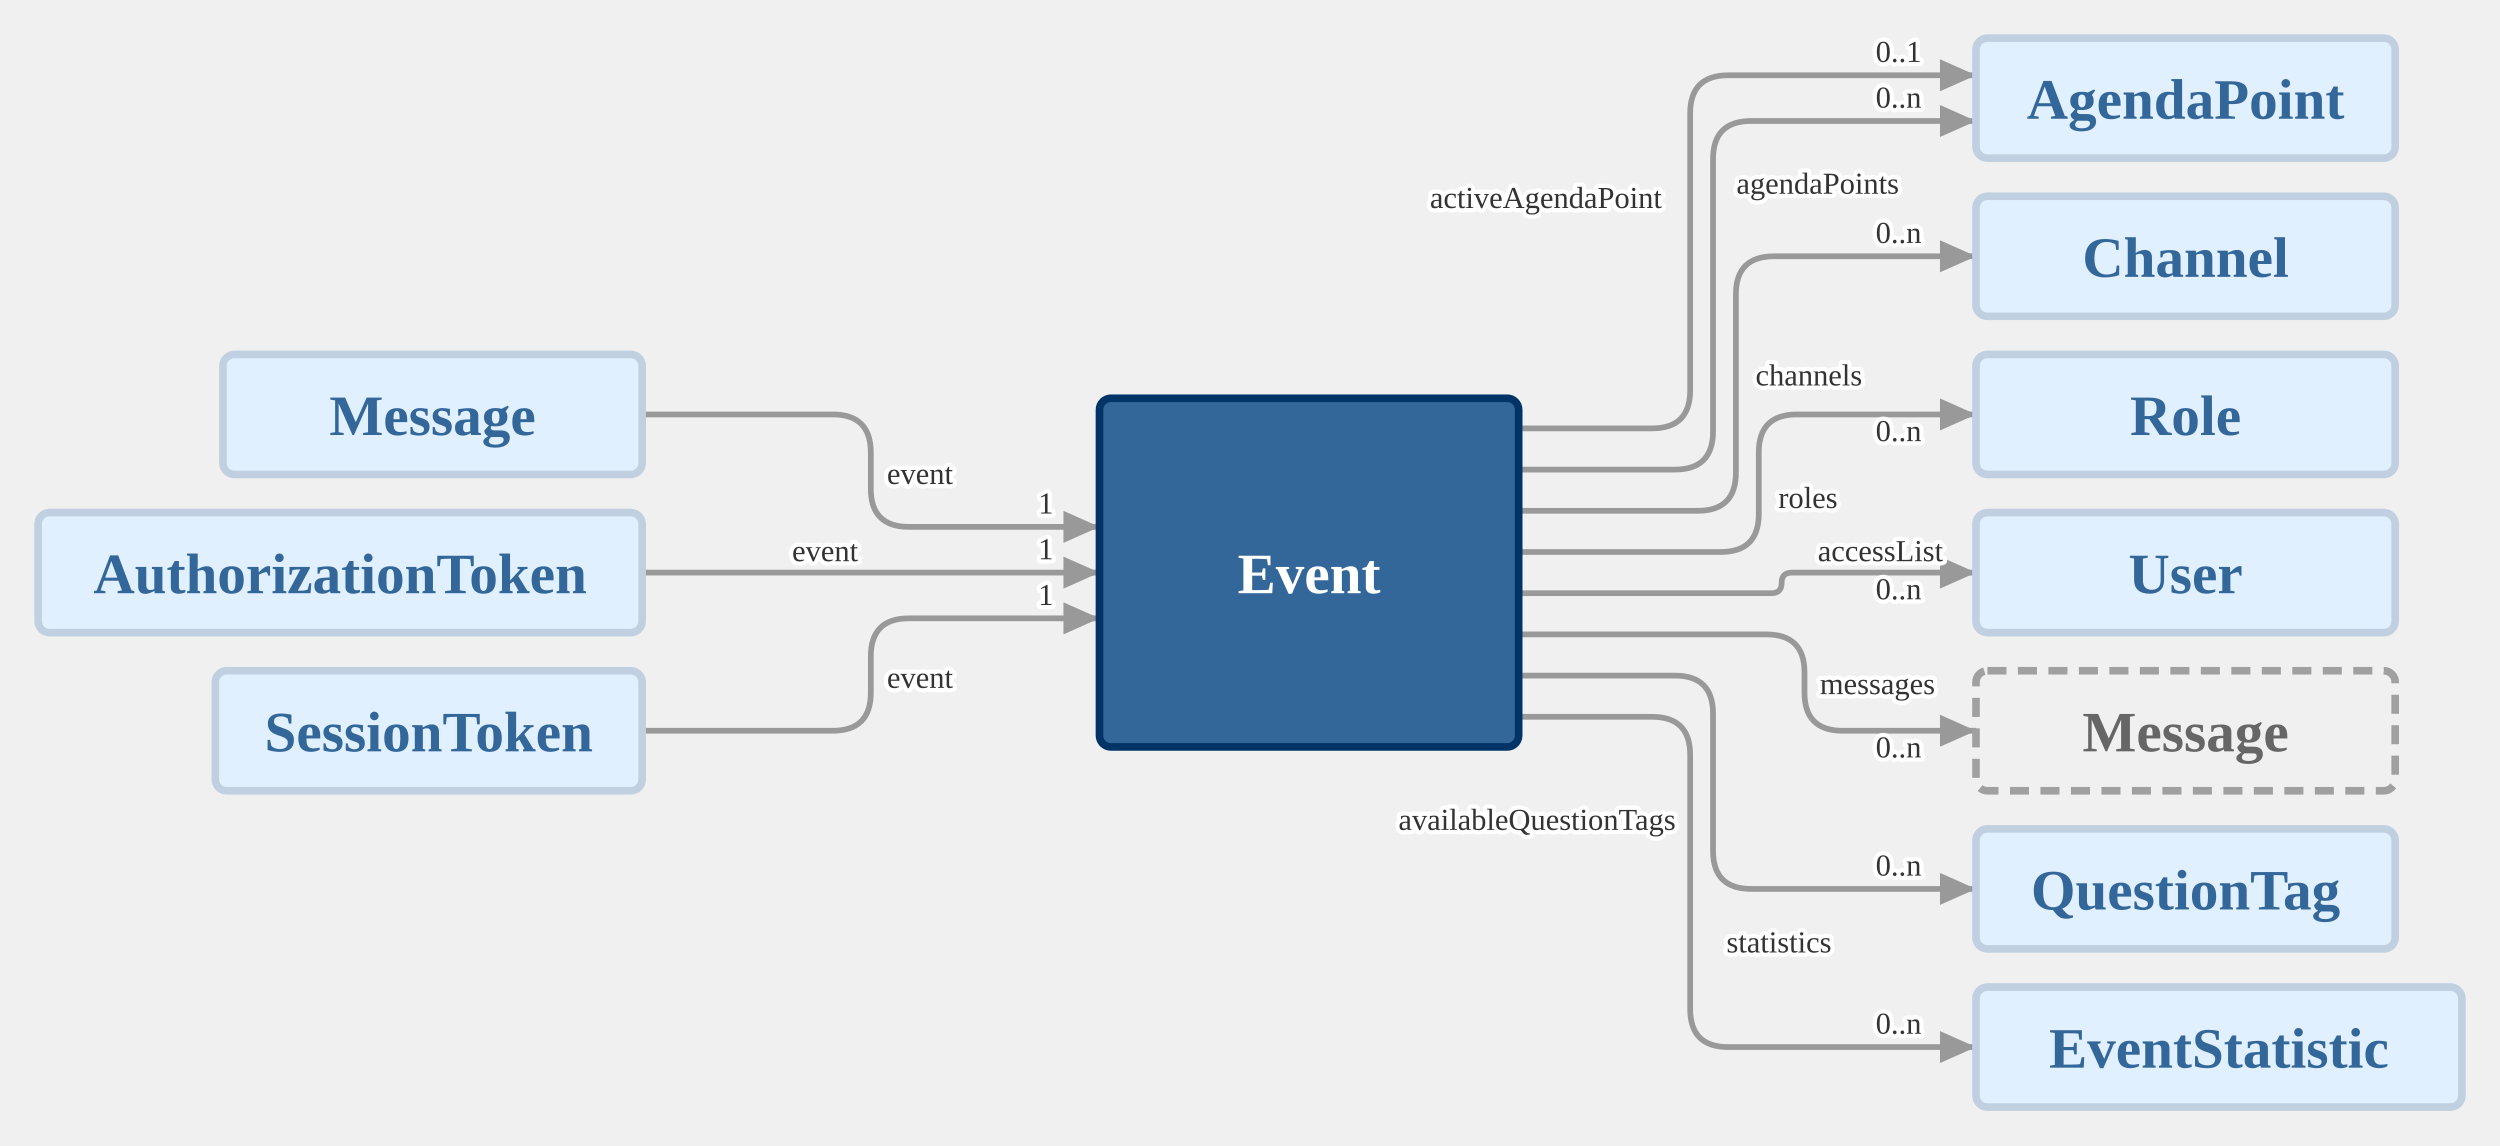
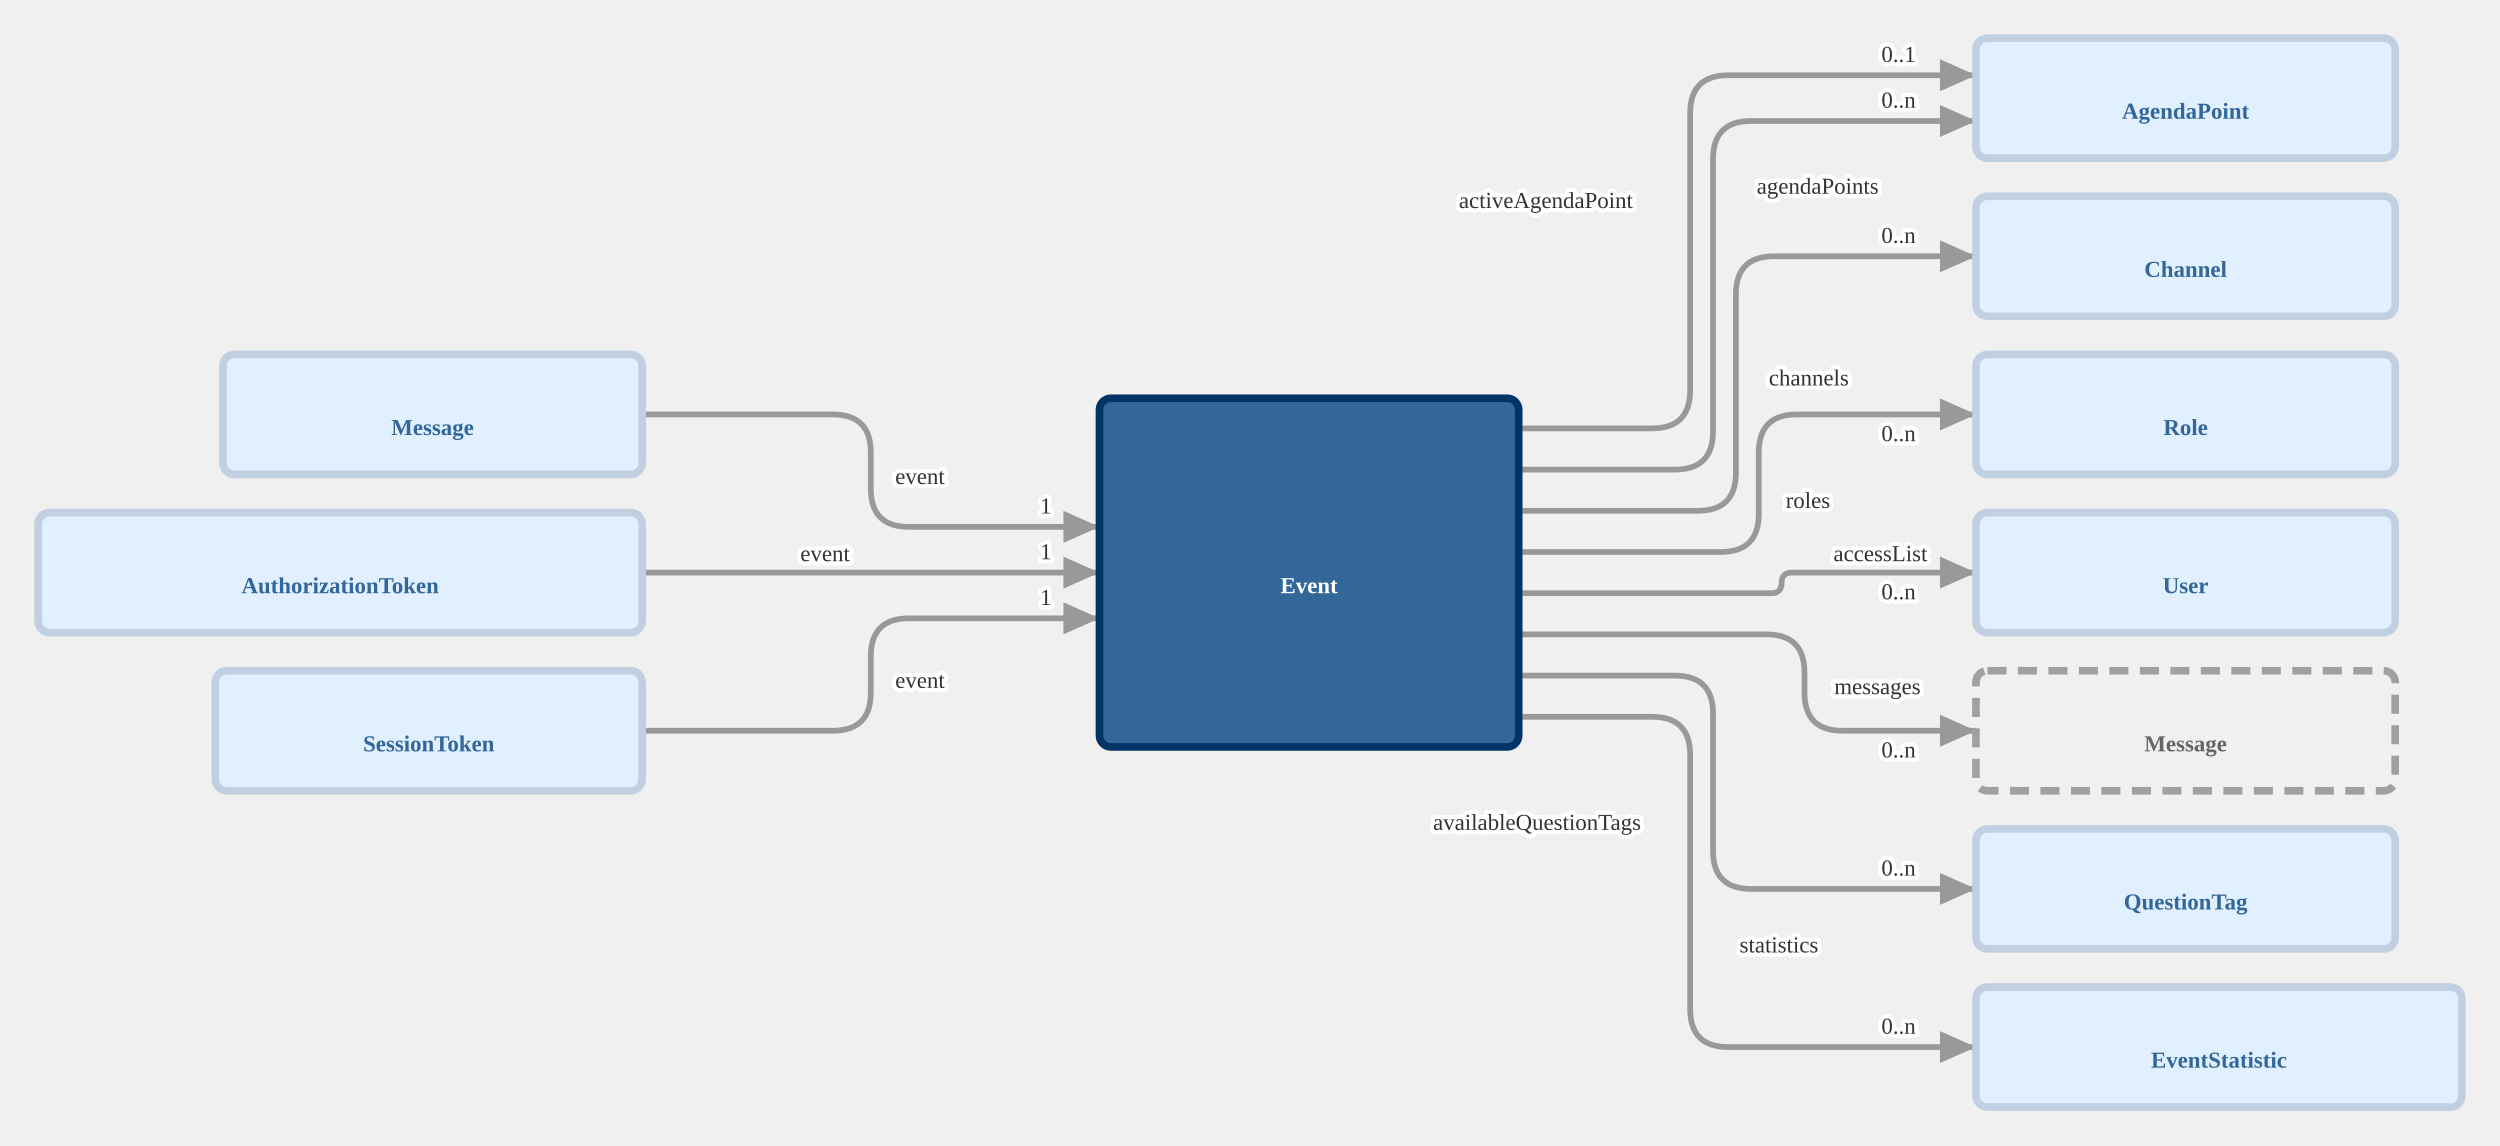
<svg xmlns="http://www.w3.org/2000/svg" xmlns:xlink="http://www.w3.org/1999/xlink" viewBox="20 20 1312 601" width="1312" height="601">
  <defs>
    <style>
.gradia-1b78e744 { fill: none; stroke: #999999; stroke-width: 3 }
.gradia-72a34555 { fill: #999999 }
- .gradia-f278be65 { font-family: var(--gradia-font-family, 'Helvetica'), ui-sans-serif, -apple-system, Helvetica, Arial, sans-serif; font-size: 16px; text-anchor: middle; fill: #333333; stroke: var(--gradia-color-edge-halo, #ffffff); stroke-width: 4.5; paint-order: stroke; stroke-linejoin: round }
+ .gradia-11dad4ff { font-family: var(--gradia-font-family, 'Helvetica'), ui-sans-serif, -apple-system, Helvetica, Arial, sans-serif; font-size: var(--gradia-size-font-edge, 16px); text-anchor: middle; fill: #333333; stroke: var(--gradia-color-edge-halo, #ffffff); stroke-width: 4.5; paint-order: stroke; stroke-linejoin: round }
+ .gradia-cc24e345 { font-family: var(--gradia-font-family, 'Helvetica'), ui-sans-serif, -apple-system, Helvetica, Arial, sans-serif; font-size: var(--gradia-size-font-arity, 16px); text-anchor: middle; fill: #333333; stroke: var(--gradia-color-edge-halo, #ffffff); stroke-width: 4.5; paint-order: stroke; stroke-linejoin: round }
.gradia-ceed8dfe { fill: #336699; stroke: #003366; stroke-width: 4 }
- .gradia-16ac0d0f { font-family: var(--gradia-font-family, 'Helvetica'), ui-sans-serif, -apple-system, Helvetica, Arial, sans-serif; font-size: 30px; font-weight: 600; text-anchor: middle; fill: #ffffff }
+ .gradia-fc3c7305 { font-family: var(--gradia-font-family, 'Helvetica'), ui-sans-serif, -apple-system, Helvetica, Arial, sans-serif; font-size: var(--gradia-size-font-node, 30px); font-weight: 600; text-anchor: middle; fill: #ffffff }
.gradia-a6a22853 { fill: #e0f0ff; stroke: #c0d0e0; stroke-width: 4 }
- .gradia-deead3f3 { font-family: var(--gradia-font-family, 'Helvetica'), ui-sans-serif, -apple-system, Helvetica, Arial, sans-serif; font-size: 30px; font-weight: 600; text-anchor: middle; fill: #336699 }
+ .gradia-769fb48f { font-family: var(--gradia-font-family, 'Helvetica'), ui-sans-serif, -apple-system, Helvetica, Arial, sans-serif; font-size: var(--gradia-size-font-node, 30px); font-weight: 600; text-anchor: middle; fill: #336699 }
.gradia-305c4be6 { fill: var(--gradia-color-node-ghost-box, #f0f0f0); stroke: var(--gradia-color-node-ghost-border, #a0a0a0); stroke-width: 4 }
- .gradia-e6894986 { font-family: var(--gradia-font-family, 'Helvetica'), ui-sans-serif, -apple-system, Helvetica, Arial, sans-serif; font-size: 30px; font-weight: 600; text-anchor: middle; fill: var(--gradia-color-node-ghost-name, #666666) }
+ .gradia-7fc3d401 { font-family: var(--gradia-font-family, 'Helvetica'), ui-sans-serif, -apple-system, Helvetica, Arial, sans-serif; font-size: var(--gradia-size-font-node, 30px); font-weight: 600; text-anchor: middle; fill: var(--gradia-color-node-ghost-name, #666666) }
</style>
-     <marker id="gradia-f760e8fd3c0b-arrow" viewBox="0 0 10 10" refX="9" refY="5" markerWidth="21" markerHeight="21" markerUnits="userSpaceOnUse" orient="auto-start-reverse">
+     <marker id="gradia-4e412799ba94-arrow" viewBox="0 0 10 10" refX="9" refY="5" markerWidth="21" markerHeight="21" markerUnits="userSpaceOnUse" orient="auto-start-reverse">
      <path d="M 0 1 L 9 5 L 0 9 z" class="gradia-72a34555" />
    </marker>
  </defs>
-   <path d="M 817 288.062 L 911 288.062 Q 931 288.062 931 268.062 L 931 174.5 Q 931 154.5 951 154.5 L 1057 154.5" class="gradia-1b78e744" marker-end="url(#gradia-f760e8fd3c0b-arrow)" />
-   <path d="M 817 309.688 L 923 309.688 Q 943 309.688 943 289.688 L 943 257.5 Q 943 237.5 963 237.5 L 1057 237.5" class="gradia-1b78e744" marker-end="url(#gradia-f760e8fd3c0b-arrow)" />
-   <path d="M 817 331.312 L 949.594 331.312 Q 955 331.312 955 325.906 L 955 325.906 Q 955 320.5 960.406 320.5 L 1057 320.5" class="gradia-1b78e744" marker-end="url(#gradia-f760e8fd3c0b-arrow)" />
-   <path d="M 817 352.938 L 947 352.938 Q 967 352.938 967 372.938 L 967 383.5 Q 967 403.5 987 403.5 L 1057 403.5" class="gradia-1b78e744" marker-end="url(#gradia-f760e8fd3c0b-arrow)" />
-   <path d="M 817 396.188 L 887 396.188 Q 907 396.188 907 416.188 L 907 549.5 Q 907 569.5 927 569.5 L 1057 569.5" class="gradia-1b78e744" marker-end="url(#gradia-f760e8fd3c0b-arrow)" />
-   <path d="M 817 374.562 L 899 374.562 Q 919 374.562 919 394.562 L 919 466.5 Q 919 486.5 939 486.5 L 1057 486.5" class="gradia-1b78e744" marker-end="url(#gradia-f760e8fd3c0b-arrow)" />
-   <path d="M 817 244.812 L 887 244.812 Q 907 244.812 907 224.812 L 907 79.5 Q 907 59.5 927 59.5 L 1057 59.5" class="gradia-1b78e744" marker-end="url(#gradia-f760e8fd3c0b-arrow)" />
-   <path d="M 817 266.438 L 899 266.438 Q 919 266.438 919 246.438 L 919 103.5 Q 919 83.5 939 83.5 L 1057 83.5" class="gradia-1b78e744" marker-end="url(#gradia-f760e8fd3c0b-arrow)" />
-   <path d="M 357 237.5 L 457 237.5 Q 477 237.5 477 257.5 L 477 276.5 Q 477 296.5 497 296.5 L 597 296.5" class="gradia-1b78e744" marker-end="url(#gradia-f760e8fd3c0b-arrow)" />
-   <path d="M 357 320.5 L 597 320.5" class="gradia-1b78e744" marker-end="url(#gradia-f760e8fd3c0b-arrow)" />
-   <path d="M 357 403.5 L 457 403.5 Q 477 403.5 477 383.5 L 477 364.5 Q 477 344.5 497 344.5 L 597 344.5" class="gradia-1b78e744" marker-end="url(#gradia-f760e8fd3c0b-arrow)" />
+   <path d="M 817 288.062 L 911 288.062 Q 931 288.062 931 268.062 L 931 174.5 Q 931 154.5 951 154.5 L 1057 154.5" class="gradia-1b78e744" marker-end="url(#gradia-4e412799ba94-arrow)" />
+   <path d="M 817 309.688 L 923 309.688 Q 943 309.688 943 289.688 L 943 257.5 Q 943 237.5 963 237.5 L 1057 237.5" class="gradia-1b78e744" marker-end="url(#gradia-4e412799ba94-arrow)" />
+   <path d="M 817 331.312 L 949.594 331.312 Q 955 331.312 955 325.906 L 955 325.906 Q 955 320.5 960.406 320.5 L 1057 320.5" class="gradia-1b78e744" marker-end="url(#gradia-4e412799ba94-arrow)" />
+   <path d="M 817 352.938 L 947 352.938 Q 967 352.938 967 372.938 L 967 383.5 Q 967 403.5 987 403.5 L 1057 403.5" class="gradia-1b78e744" marker-end="url(#gradia-4e412799ba94-arrow)" />
+   <path d="M 817 396.188 L 887 396.188 Q 907 396.188 907 416.188 L 907 549.5 Q 907 569.5 927 569.5 L 1057 569.5" class="gradia-1b78e744" marker-end="url(#gradia-4e412799ba94-arrow)" />
+   <path d="M 817 374.562 L 899 374.562 Q 919 374.562 919 394.562 L 919 466.5 Q 919 486.5 939 486.5 L 1057 486.5" class="gradia-1b78e744" marker-end="url(#gradia-4e412799ba94-arrow)" />
+   <path d="M 817 244.812 L 887 244.812 Q 907 244.812 907 224.812 L 907 79.5 Q 907 59.5 927 59.5 L 1057 59.5" class="gradia-1b78e744" marker-end="url(#gradia-4e412799ba94-arrow)" />
+   <path d="M 817 266.438 L 899 266.438 Q 919 266.438 919 246.438 L 919 103.5 Q 919 83.5 939 83.5 L 1057 83.5" class="gradia-1b78e744" marker-end="url(#gradia-4e412799ba94-arrow)" />
+   <path d="M 357 237.5 L 457 237.5 Q 477 237.5 477 257.5 L 477 276.5 Q 477 296.5 497 296.5 L 597 296.5" class="gradia-1b78e744" marker-end="url(#gradia-4e412799ba94-arrow)" />
+   <path d="M 357 320.5 L 597 320.5" class="gradia-1b78e744" marker-end="url(#gradia-4e412799ba94-arrow)" />
+   <path d="M 357 403.5 L 457 403.5 Q 477 403.5 477 383.5 L 477 364.5 Q 477 344.5 497 344.5 L 597 344.5" class="gradia-1b78e744" marker-end="url(#gradia-4e412799ba94-arrow)" />
  <a href="#event" xlink:href="#event">
    <rect x="597" y="229" width="220" height="183" rx="6" class="gradia-ceed8dfe" />
-     <text x="707" y="331.3" class="gradia-16ac0d0f">Event</text>
+     <text x="707" y="331.3" class="gradia-fc3c7305">Event</text>
  </a>
  <a href="#message" xlink:href="#message">
    <rect x="137" y="206" width="220" height="63" rx="6" class="gradia-a6a22853" />
-     <text x="247" y="248.3" class="gradia-deead3f3">Message</text>
+     <text x="247" y="248.3" class="gradia-769fb48f">Message</text>
  </a>
  <a href="#authorizationtoken" xlink:href="#authorizationtoken">
    <rect x="40" y="289" width="317" height="63" rx="6" class="gradia-a6a22853" />
-     <text x="198.5" y="331.3" class="gradia-deead3f3">AuthorizationToken</text>
+     <text x="198.5" y="331.3" class="gradia-769fb48f">AuthorizationToken</text>
  </a>
  <a href="#sessiontoken" xlink:href="#sessiontoken">
    <rect x="133" y="372" width="224" height="63" rx="6" class="gradia-a6a22853" />
-     <text x="245" y="414.3" class="gradia-deead3f3">SessionToken</text>
+     <text x="245" y="414.3" class="gradia-769fb48f">SessionToken</text>
  </a>
  <a href="#agendapoint" xlink:href="#agendapoint">
    <rect x="1057" y="40" width="220" height="63" rx="6" class="gradia-a6a22853" />
-     <text x="1167" y="82.3" class="gradia-deead3f3">AgendaPoint</text>
+     <text x="1167" y="82.3" class="gradia-769fb48f">AgendaPoint</text>
  </a>
  <a href="#channel" xlink:href="#channel">
    <rect x="1057" y="123" width="220" height="63" rx="6" class="gradia-a6a22853" />
-     <text x="1167" y="165.3" class="gradia-deead3f3">Channel</text>
+     <text x="1167" y="165.3" class="gradia-769fb48f">Channel</text>
  </a>
  <a href="#role" xlink:href="#role">
    <rect x="1057" y="206" width="220" height="63" rx="6" class="gradia-a6a22853" />
-     <text x="1167" y="248.3" class="gradia-deead3f3">Role</text>
+     <text x="1167" y="248.3" class="gradia-769fb48f">Role</text>
  </a>
  <a href="#user" xlink:href="#user">
    <rect x="1057" y="289" width="220" height="63" rx="6" class="gradia-a6a22853" />
-     <text x="1167" y="331.3" class="gradia-deead3f3">User</text>
+     <text x="1167" y="331.3" class="gradia-769fb48f">User</text>
  </a>
  <a href="#message" xlink:href="#message">
    <rect x="1057" y="372" width="220" height="63" rx="6" class="gradia-305c4be6" stroke-dasharray="10 6" />
-     <text x="1167" y="414.3" class="gradia-e6894986">Message</text>
+     <text x="1167" y="414.3" class="gradia-7fc3d401">Message</text>
  </a>
  <a href="#questiontag" xlink:href="#questiontag">
    <rect x="1057" y="455" width="220" height="63" rx="6" class="gradia-a6a22853" />
-     <text x="1167" y="497.3" class="gradia-deead3f3">QuestionTag</text>
+     <text x="1167" y="497.3" class="gradia-769fb48f">QuestionTag</text>
  </a>
  <a href="#eventstatistic" xlink:href="#eventstatistic">
    <rect x="1057" y="538" width="255" height="63" rx="6" class="gradia-a6a22853" />
-     <text x="1184.5" y="580.3" class="gradia-deead3f3">EventStatistic</text>
+     <text x="1184.5" y="580.3" class="gradia-769fb48f">EventStatistic</text>
  </a>
-   <text x="969.28" y="222.281" class="gradia-f278be65">channels</text>
-   <text x="1016.36" y="147.5" class="gradia-f278be65">0..n</text>
-   <text x="968.8" y="286.594" class="gradia-f278be65">roles</text>
-   <text x="1016.36" y="251.5" class="gradia-f278be65">0..n</text>
-   <text x="1006.837" y="314.5" class="gradia-f278be65">accessList</text>
-   <text x="1016.36" y="334.5" class="gradia-f278be65">0..n</text>
-   <text x="1005.28" y="384.275" class="gradia-f278be65">messages</text>
-   <text x="1016.36" y="417.5" class="gradia-f278be65">0..n</text>
-   <text x="953.6" y="519.844" class="gradia-f278be65">statistics</text>
-   <text x="1016.36" y="562.5" class="gradia-f278be65">0..n</text>
-   <text x="826.64" y="455.531" class="gradia-f278be65">availableQuestionTags</text>
-   <text x="1016.36" y="479.5" class="gradia-f278be65">0..n</text>
-   <text x="831.28" y="129.156" class="gradia-f278be65">activeAgendaPoint</text>
-   <text x="1016.36" y="52.5" class="gradia-f278be65">0..1</text>
-   <text x="973.92" y="121.675" class="gradia-f278be65">agendaPoints</text>
-   <text x="1016.36" y="76.5" class="gradia-f278be65">0..n</text>
-   <text x="502.8" y="274" class="gradia-f278be65">event</text>
-   <text x="568.84" y="289.5" class="gradia-f278be65">1</text>
-   <text x="453" y="314.5" class="gradia-f278be65">event</text>
-   <text x="568.84" y="313.5" class="gradia-f278be65">1</text>
-   <text x="502.8" y="381" class="gradia-f278be65">event</text>
-   <text x="568.84" y="337.5" class="gradia-f278be65">1</text>
+   <text x="969.28" y="222.281" class="gradia-11dad4ff">channels</text>
+   <text x="1016.36" y="147.5" class="gradia-cc24e345">0..n</text>
+   <text x="968.8" y="286.594" class="gradia-11dad4ff">roles</text>
+   <text x="1016.36" y="251.5" class="gradia-cc24e345">0..n</text>
+   <text x="1006.837" y="314.5" class="gradia-11dad4ff">accessList</text>
+   <text x="1016.36" y="334.5" class="gradia-cc24e345">0..n</text>
+   <text x="1005.28" y="384.275" class="gradia-11dad4ff">messages</text>
+   <text x="1016.36" y="417.5" class="gradia-cc24e345">0..n</text>
+   <text x="953.6" y="519.844" class="gradia-11dad4ff">statistics</text>
+   <text x="1016.36" y="562.5" class="gradia-cc24e345">0..n</text>
+   <text x="826.64" y="455.531" class="gradia-11dad4ff">availableQuestionTags</text>
+   <text x="1016.36" y="479.5" class="gradia-cc24e345">0..n</text>
+   <text x="831.28" y="129.156" class="gradia-11dad4ff">activeAgendaPoint</text>
+   <text x="1016.36" y="52.5" class="gradia-cc24e345">0..1</text>
+   <text x="973.92" y="121.675" class="gradia-11dad4ff">agendaPoints</text>
+   <text x="1016.36" y="76.5" class="gradia-cc24e345">0..n</text>
+   <text x="502.8" y="274" class="gradia-11dad4ff">event</text>
+   <text x="568.84" y="289.5" class="gradia-cc24e345">1</text>
+   <text x="453" y="314.5" class="gradia-11dad4ff">event</text>
+   <text x="568.84" y="313.5" class="gradia-cc24e345">1</text>
+   <text x="502.8" y="381" class="gradia-11dad4ff">event</text>
+   <text x="568.84" y="337.5" class="gradia-cc24e345">1</text>
</svg>
